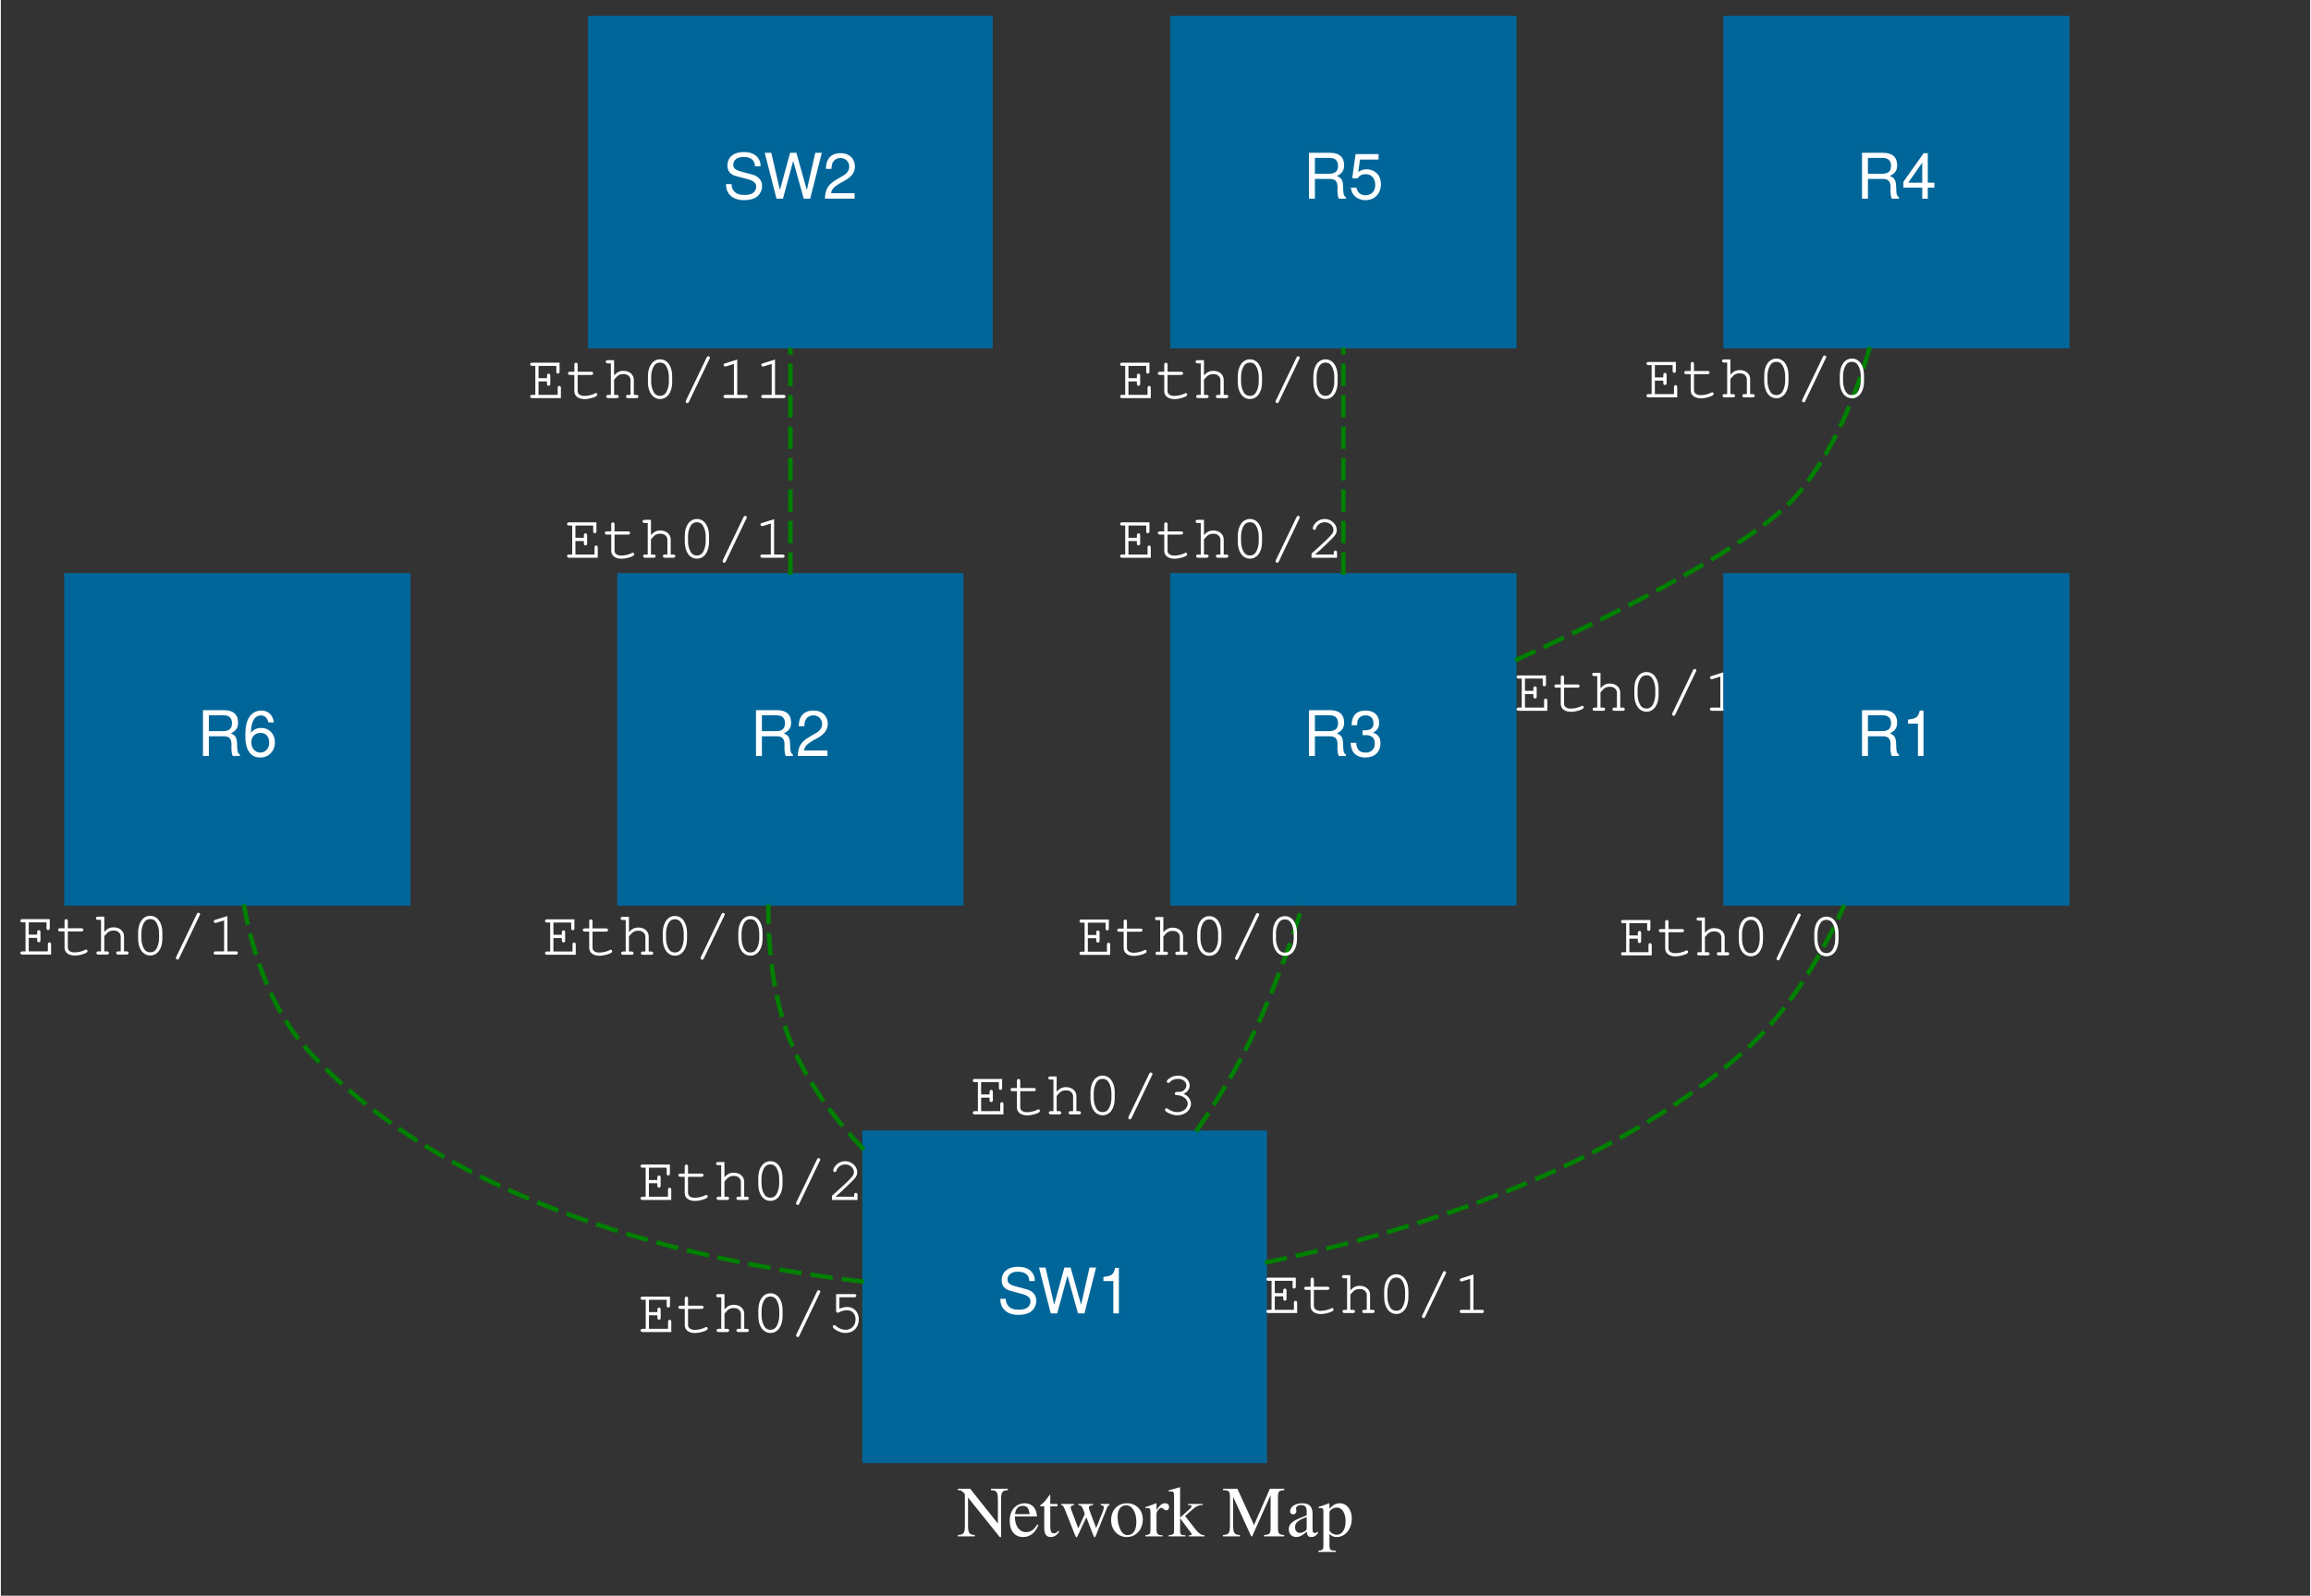
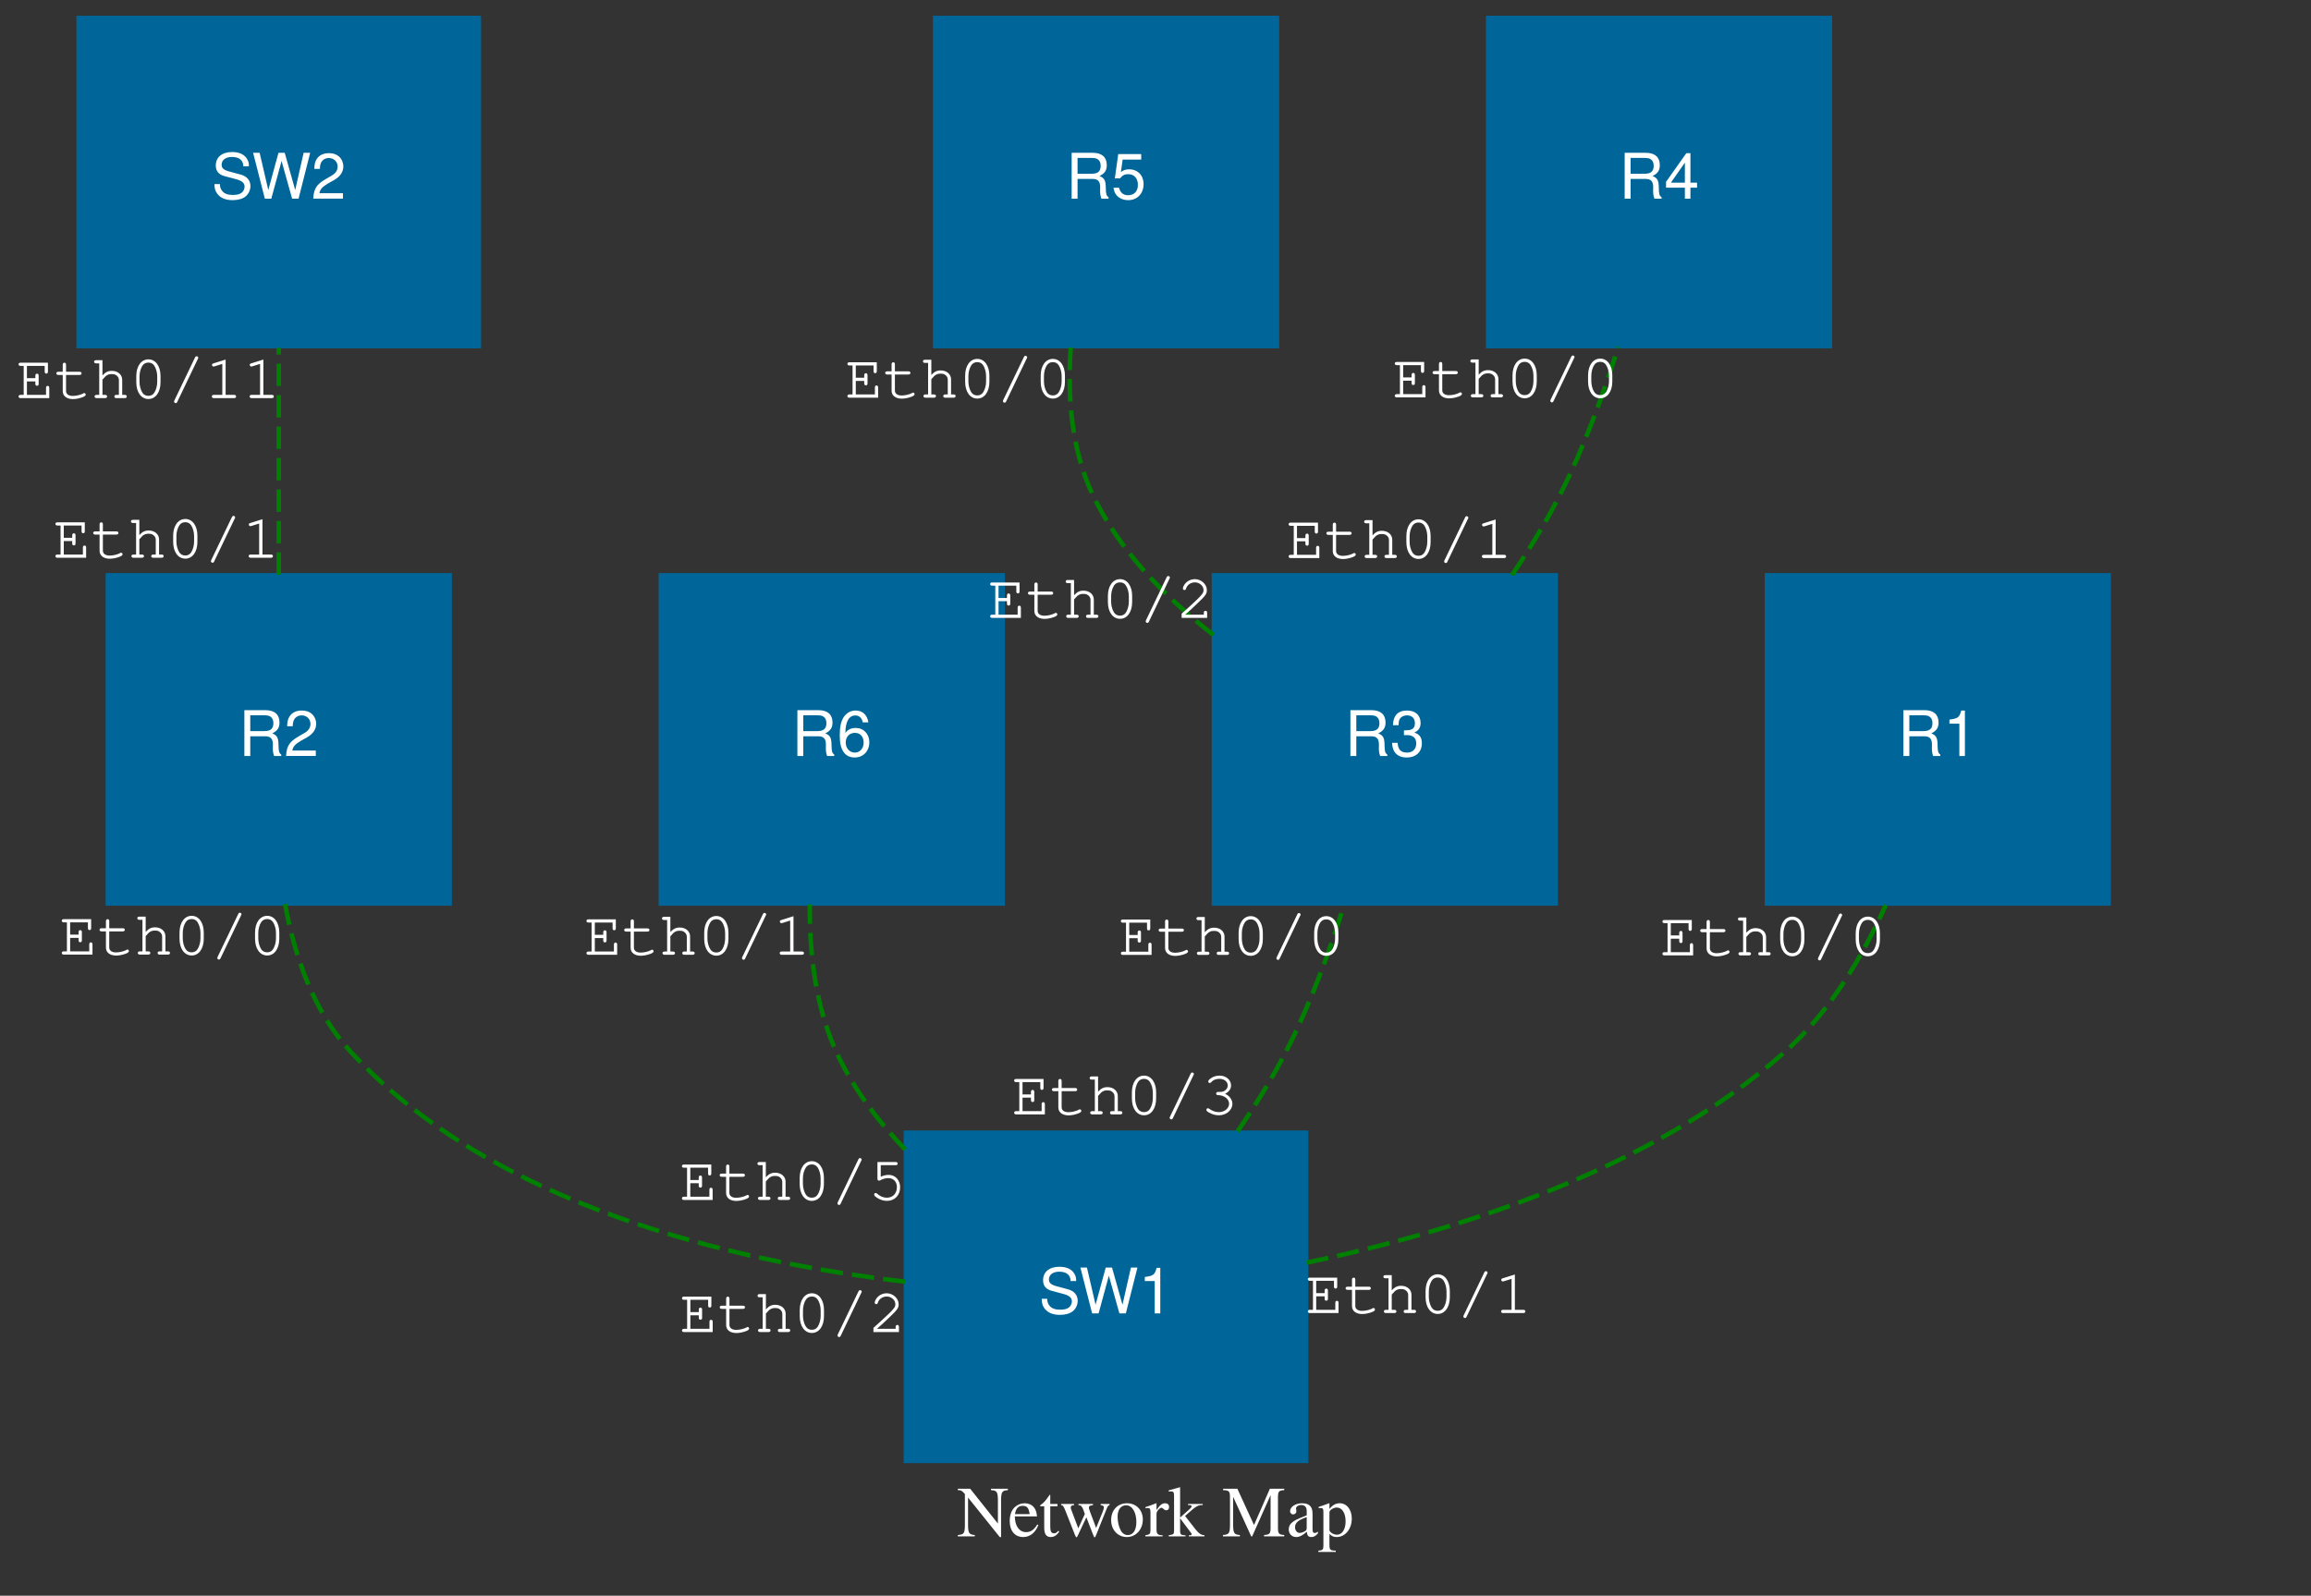
- <svg xmlns="http://www.w3.org/2000/svg" width="514pt" height="355pt" viewBox="0.00 0.00 513.59 355.00">
+ <svg xmlns="http://www.w3.org/2000/svg" width="514pt" height="355pt" viewBox="0.00 0.00 514.00 355.00">
  <g id="graph0" class="graph" transform="scale(1 1) rotate(0) translate(4 351)">
-     <polygon fill="#333333" stroke="none" points="-4,4 -4,-351 509.587,-351 509.587,4 -4,4" />
-     <text text-anchor="middle" x="252.793" y="-9.2" font-family="Times,serif" font-size="16.00" fill="white">Network Map</text>
+     <polygon fill="#333333" stroke="none" points="-4,4 -4,-351 510,-351 510,4 -4,4" />
+     <text text-anchor="middle" x="253" y="-9.2" font-family="Times,serif" font-size="16.00" fill="white">Network Map</text>
    <g id="node1" class="node">
-       <polygon fill="#006699" stroke="#006699" points="86.587,-223 10.586,-223 10.586,-150 86.587,-150 86.587,-223" />
-       <text text-anchor="middle" x="48.587" y="-182.8" font-family="Helvetica,sans-Serif" font-size="14.00" fill="white">R6</text>
+       <polygon fill="#006699" stroke="#006699" points="96,-223 20,-223 20,-150 96,-150 96,-223" />
+       <text text-anchor="middle" x="58" y="-182.8" font-family="Helvetica,sans-Serif" font-size="14.00" fill="white">R2</text>
+     </g>
+     <g id="node4" class="node">
+       <polygon fill="#006699" stroke="#006699" points="102.5,-347 13.5,-347 13.5,-274 102.5,-274 102.5,-347" />
+       <text text-anchor="middle" x="58" y="-306.8" font-family="Helvetica,sans-Serif" font-size="14.00" fill="white">SW2</text>
+     </g>
+     <g id="edge5" class="edge">
+       <path fill="none" stroke="green" stroke-dasharray="5,2" d="M58,-223.115C58,-239.01 58,-257.704 58,-273.629" />
+       <text text-anchor="middle" x="108" y="-244.8" font-family="Courier,monospace" font-size="14.00" fill="white">            </text>
+       <text text-anchor="middle" x="29" y="-262.429" font-family="Courier,monospace" font-size="14.00" fill="white">Eth0/11</text>
+       <text text-anchor="middle" x="33" y="-226.915" font-family="Courier,monospace" font-size="14.00" fill="white">Eth0/1</text>
    </g>
    <g id="node2" class="node">
-       <polygon fill="#006699" stroke="#006699" points="209.587,-223 133.587,-223 133.587,-150 209.587,-150 209.587,-223" />
-       <text text-anchor="middle" x="171.587" y="-182.8" font-family="Helvetica,sans-Serif" font-size="14.00" fill="white">R2</text>
+       <polygon fill="#006699" stroke="#006699" points="280,-347 204,-347 204,-274 280,-274 280,-347" />
+       <text text-anchor="middle" x="242" y="-306.8" font-family="Helvetica,sans-Serif" font-size="14.00" fill="white">R5</text>
+     </g>
+     <g id="node3" class="node">
+       <polygon fill="#006699" stroke="#006699" points="219,-223 143,-223 143,-150 219,-150 219,-223" />
+       <text text-anchor="middle" x="181" y="-182.8" font-family="Helvetica,sans-Serif" font-size="14.00" fill="white">R6</text>
+     </g>
+     <g id="node5" class="node">
+       <polygon fill="#006699" stroke="#006699" points="403,-347 327,-347 327,-274 403,-274 403,-347" />
+       <text text-anchor="middle" x="365" y="-306.8" font-family="Helvetica,sans-Serif" font-size="14.00" fill="white">R4</text>
+     </g>
+     <g id="node6" class="node">
+       <polygon fill="#006699" stroke="#006699" points="286.5,-99 197.5,-99 197.5,-26 286.5,-26 286.5,-99" />
+       <text text-anchor="middle" x="242" y="-58.8" font-family="Helvetica,sans-Serif" font-size="14.00" fill="white">SW1</text>
+     </g>
+     <g id="edge2" class="edge">
+       <path fill="none" stroke="green" stroke-dasharray="5,2" d="M197.358,-65.852C159.234,-70.294 105.681,-82.717 74,-117 65.794,-125.879 61.542,-138.135 59.413,-149.829" />
+       <text text-anchor="middle" x="124" y="-120.8" font-family="Courier,monospace" font-size="14.00" fill="white">            </text>
+       <text text-anchor="middle" x="34.413" y="-138.629" font-family="Courier,monospace" font-size="14.00" fill="white">Eth0/0</text>
+       <text text-anchor="middle" x="172.358" y="-54.652" font-family="Courier,monospace" font-size="14.00" fill="white">Eth0/2</text>
+     </g>
+     <g id="edge4" class="edge">
+       <path fill="none" stroke="green" stroke-dasharray="5,2" d="M197.343,-95.238C191.143,-101.702 185.654,-109.003 182,-117 177.403,-127.061 176.014,-138.852 176.109,-149.788" />
+       <text text-anchor="middle" x="232" y="-120.8" font-family="Courier,monospace" font-size="14.00" fill="white">            </text>
+       <text text-anchor="middle" x="151.109" y="-138.588" font-family="Courier,monospace" font-size="14.00" fill="white">Eth0/1</text>
+       <text text-anchor="middle" x="172.343" y="-84.038" font-family="Courier,monospace" font-size="14.00" fill="white">Eth0/5</text>
+     </g>
+     <g id="node7" class="node">
+       <polygon fill="#006699" stroke="#006699" points="342,-223 266,-223 266,-150 342,-150 342,-223" />
+       <text text-anchor="middle" x="304" y="-182.8" font-family="Helvetica,sans-Serif" font-size="14.00" fill="white">R3</text>
+     </g>
+     <g id="edge3" class="edge">
+       <path fill="none" stroke="green" stroke-dasharray="5,2" d="M271.235,-99.278C275.175,-105.007 278.915,-111.023 282,-117 287.27,-127.212 291.593,-138.931 294.97,-149.755" />
+       <text text-anchor="middle" x="339" y="-120.8" font-family="Courier,monospace" font-size="14.00" fill="white">            </text>
+       <text text-anchor="middle" x="269.97" y="-138.555" font-family="Courier,monospace" font-size="14.00" fill="white">Eth0/0</text>
+       <text text-anchor="middle" x="246.235" y="-103.079" font-family="Courier,monospace" font-size="14.00" fill="white">Eth0/3</text>
    </g>
    <g id="node8" class="node">
-       <polygon fill="#006699" stroke="#006699" points="216.087,-347 127.087,-347 127.087,-274 216.087,-274 216.087,-347" />
-       <text text-anchor="middle" x="171.587" y="-306.8" font-family="Helvetica,sans-Serif" font-size="14.00" fill="white">SW2</text>
+       <polygon fill="#006699" stroke="#006699" points="465,-223 389,-223 389,-150 465,-150 465,-223" />
+       <text text-anchor="middle" x="427" y="-182.8" font-family="Helvetica,sans-Serif" font-size="14.00" fill="white">R1</text>
    </g>
-     <g id="edge5" class="edge">
-       <path fill="none" stroke="green" stroke-dasharray="5,2" d="M171.587,-223.115C171.587,-239.01 171.587,-257.704 171.587,-273.629" />
-       <text text-anchor="middle" x="221.587" y="-244.8" font-family="Courier,monospace" font-size="14.00" fill="white">            </text>
-       <text text-anchor="middle" x="142.587" y="-262.429" font-family="Courier,monospace" font-size="14.00" fill="white">Eth0/11</text>
-       <text text-anchor="middle" x="146.587" y="-226.915" font-family="Courier,monospace" font-size="14.00" fill="white">Eth0/1</text>
-     </g>
-     <g id="node3" class="node">
-       <polygon fill="#006699" stroke="#006699" points="332.587,-223 256.587,-223 256.587,-150 332.587,-150 332.587,-223" />
-       <text text-anchor="middle" x="294.587" y="-182.8" font-family="Helvetica,sans-Serif" font-size="14.00" fill="white">R3</text>
-     </g>
-     <g id="node5" class="node">
-       <polygon fill="#006699" stroke="#006699" points="332.587,-347 256.587,-347 256.587,-274 332.587,-274 332.587,-347" />
-       <text text-anchor="middle" x="294.587" y="-306.8" font-family="Helvetica,sans-Serif" font-size="14.00" fill="white">R5</text>
+     <g id="edge1" class="edge">
+       <path fill="none" stroke="green" stroke-dasharray="5,2" d="M286.551,-70.077C319.305,-76.921 363.135,-90.525 393,-117 402.836,-125.719 410.149,-137.939 415.42,-149.648" />
+       <text text-anchor="middle" x="456" y="-120.8" font-family="Courier,monospace" font-size="14.00" fill="white">            </text>
+       <text text-anchor="middle" x="390.42" y="-138.448" font-family="Courier,monospace" font-size="14.00" fill="white">Eth0/0</text>
+       <text text-anchor="middle" x="311.551" y="-58.877" font-family="Courier,monospace" font-size="14.00" fill="white">Eth0/1</text>
    </g>
    <g id="edge7" class="edge">
-       <path fill="none" stroke="green" stroke-dasharray="5,2" d="M294.587,-223.115C294.587,-239.01 294.587,-257.704 294.587,-273.629" />
-       <text text-anchor="middle" x="344.587" y="-244.8" font-family="Courier,monospace" font-size="14.00" fill="white">            </text>
-       <text text-anchor="middle" x="269.587" y="-262.429" font-family="Courier,monospace" font-size="14.00" fill="white">Eth0/0</text>
-       <text text-anchor="middle" x="269.587" y="-226.915" font-family="Courier,monospace" font-size="14.00" fill="white">Eth0/2</text>
-     </g>
-     <g id="node7" class="node">
-       <polygon fill="#006699" stroke="#006699" points="455.587,-347 379.587,-347 379.587,-274 455.587,-274 455.587,-347" />
-       <text text-anchor="middle" x="417.587" y="-306.8" font-family="Helvetica,sans-Serif" font-size="14.00" fill="white">R4</text>
+       <path fill="none" stroke="green" stroke-dasharray="5,2" d="M265.901,-209.732C255.187,-218.063 244.865,-228.576 239,-241 234.274,-251.011 233.378,-262.789 234.152,-273.728" />
+       <text text-anchor="middle" x="289" y="-244.8" font-family="Courier,monospace" font-size="14.00" fill="white">            </text>
+       <text text-anchor="middle" x="209.152" y="-262.528" font-family="Courier,monospace" font-size="14.00" fill="white">Eth0/0</text>
+       <text text-anchor="middle" x="240.901" y="-213.532" font-family="Courier,monospace" font-size="14.00" fill="white">Eth0/2</text>
    </g>
    <g id="edge6" class="edge">
-       <path fill="none" stroke="green" stroke-dasharray="5,2" d="M332.778,-204.063C357.507,-215.457 386.7,-230.39 395.587,-241 403.366,-250.288 408.409,-262.373 411.672,-273.8" />
-       <text text-anchor="middle" x="455.587" y="-244.8" font-family="Courier,monospace" font-size="14.00" fill="white">            </text>
-       <text text-anchor="middle" x="386.672" y="-262.6" font-family="Courier,monospace" font-size="14.00" fill="white">Eth0/0</text>
-       <text text-anchor="middle" x="357.778" y="-192.863" font-family="Courier,monospace" font-size="14.00" fill="white">Eth0/1</text>
-     </g>
-     <g id="node4" class="node">
-       <polygon fill="#006699" stroke="#006699" points="455.587,-223 379.587,-223 379.587,-150 455.587,-150 455.587,-223" />
-       <text text-anchor="middle" x="417.587" y="-182.8" font-family="Helvetica,sans-Serif" font-size="14.00" fill="white">R1</text>
-     </g>
-     <g id="node6" class="node">
-       <polygon fill="#006699" stroke="#006699" points="277.087,-99 188.087,-99 188.087,-26 277.087,-26 277.087,-99" />
-       <text text-anchor="middle" x="232.587" y="-58.8" font-family="Helvetica,sans-Serif" font-size="14.00" fill="white">SW1</text>
-     </g>
-     <g id="edge4" class="edge">
-       <path fill="none" stroke="green" stroke-dasharray="5,2" d="M187.945,-65.852C149.821,-70.294 96.268,-82.717 64.587,-117 56.381,-125.879 52.129,-138.135 50,-149.829" />
-       <text text-anchor="middle" x="114.587" y="-120.8" font-family="Courier,monospace" font-size="14.00" fill="white">            </text>
-       <text text-anchor="middle" x="25" y="-138.629" font-family="Courier,monospace" font-size="14.00" fill="white">Eth0/1</text>
-       <text text-anchor="middle" x="162.945" y="-54.652" font-family="Courier,monospace" font-size="14.00" fill="white">Eth0/5</text>
-     </g>
-     <g id="edge2" class="edge">
-       <path fill="none" stroke="green" stroke-dasharray="5,2" d="M187.93,-95.238C181.73,-101.702 176.241,-109.003 172.587,-117 167.99,-127.061 166.601,-138.852 166.695,-149.788" />
-       <text text-anchor="middle" x="222.587" y="-120.8" font-family="Courier,monospace" font-size="14.00" fill="white">            </text>
-       <text text-anchor="middle" x="141.695" y="-138.588" font-family="Courier,monospace" font-size="14.00" fill="white">Eth0/0</text>
-       <text text-anchor="middle" x="162.93" y="-84.038" font-family="Courier,monospace" font-size="14.00" fill="white">Eth0/2</text>
-     </g>
-     <g id="edge3" class="edge">
-       <path fill="none" stroke="green" stroke-dasharray="5,2" d="M261.822,-99.278C265.762,-105.007 269.502,-111.023 272.587,-117 277.856,-127.212 282.179,-138.931 285.556,-149.755" />
-       <text text-anchor="middle" x="329.587" y="-120.8" font-family="Courier,monospace" font-size="14.00" fill="white">            </text>
-       <text text-anchor="middle" x="260.556" y="-138.555" font-family="Courier,monospace" font-size="14.00" fill="white">Eth0/0</text>
-       <text text-anchor="middle" x="236.822" y="-103.079" font-family="Courier,monospace" font-size="14.00" fill="white">Eth0/3</text>
-     </g>
-     <g id="edge1" class="edge">
-       <path fill="none" stroke="green" stroke-dasharray="5,2" d="M277.137,-70.077C309.892,-76.921 353.721,-90.525 383.587,-117 393.422,-125.719 400.735,-137.939 406.006,-149.648" />
-       <text text-anchor="middle" x="446.587" y="-120.8" font-family="Courier,monospace" font-size="14.00" fill="white">            </text>
-       <text text-anchor="middle" x="381.006" y="-138.448" font-family="Courier,monospace" font-size="14.00" fill="white">Eth0/0</text>
-       <text text-anchor="middle" x="302.137" y="-58.877" font-family="Courier,monospace" font-size="14.00" fill="white">Eth0/1</text>
+       <path fill="none" stroke="green" stroke-dasharray="5,2" d="M332.28,-223.045C336.199,-228.854 339.927,-234.955 343,-241 348.208,-251.244 352.514,-262.971 355.893,-273.794" />
+       <text text-anchor="middle" x="400" y="-244.8" font-family="Courier,monospace" font-size="14.00" fill="white">            </text>
+       <text text-anchor="middle" x="330.893" y="-262.594" font-family="Courier,monospace" font-size="14.00" fill="white">Eth0/0</text>
+       <text text-anchor="middle" x="307.28" y="-226.845" font-family="Courier,monospace" font-size="14.00" fill="white">Eth0/1</text>
    </g>
  </g>
</svg>
